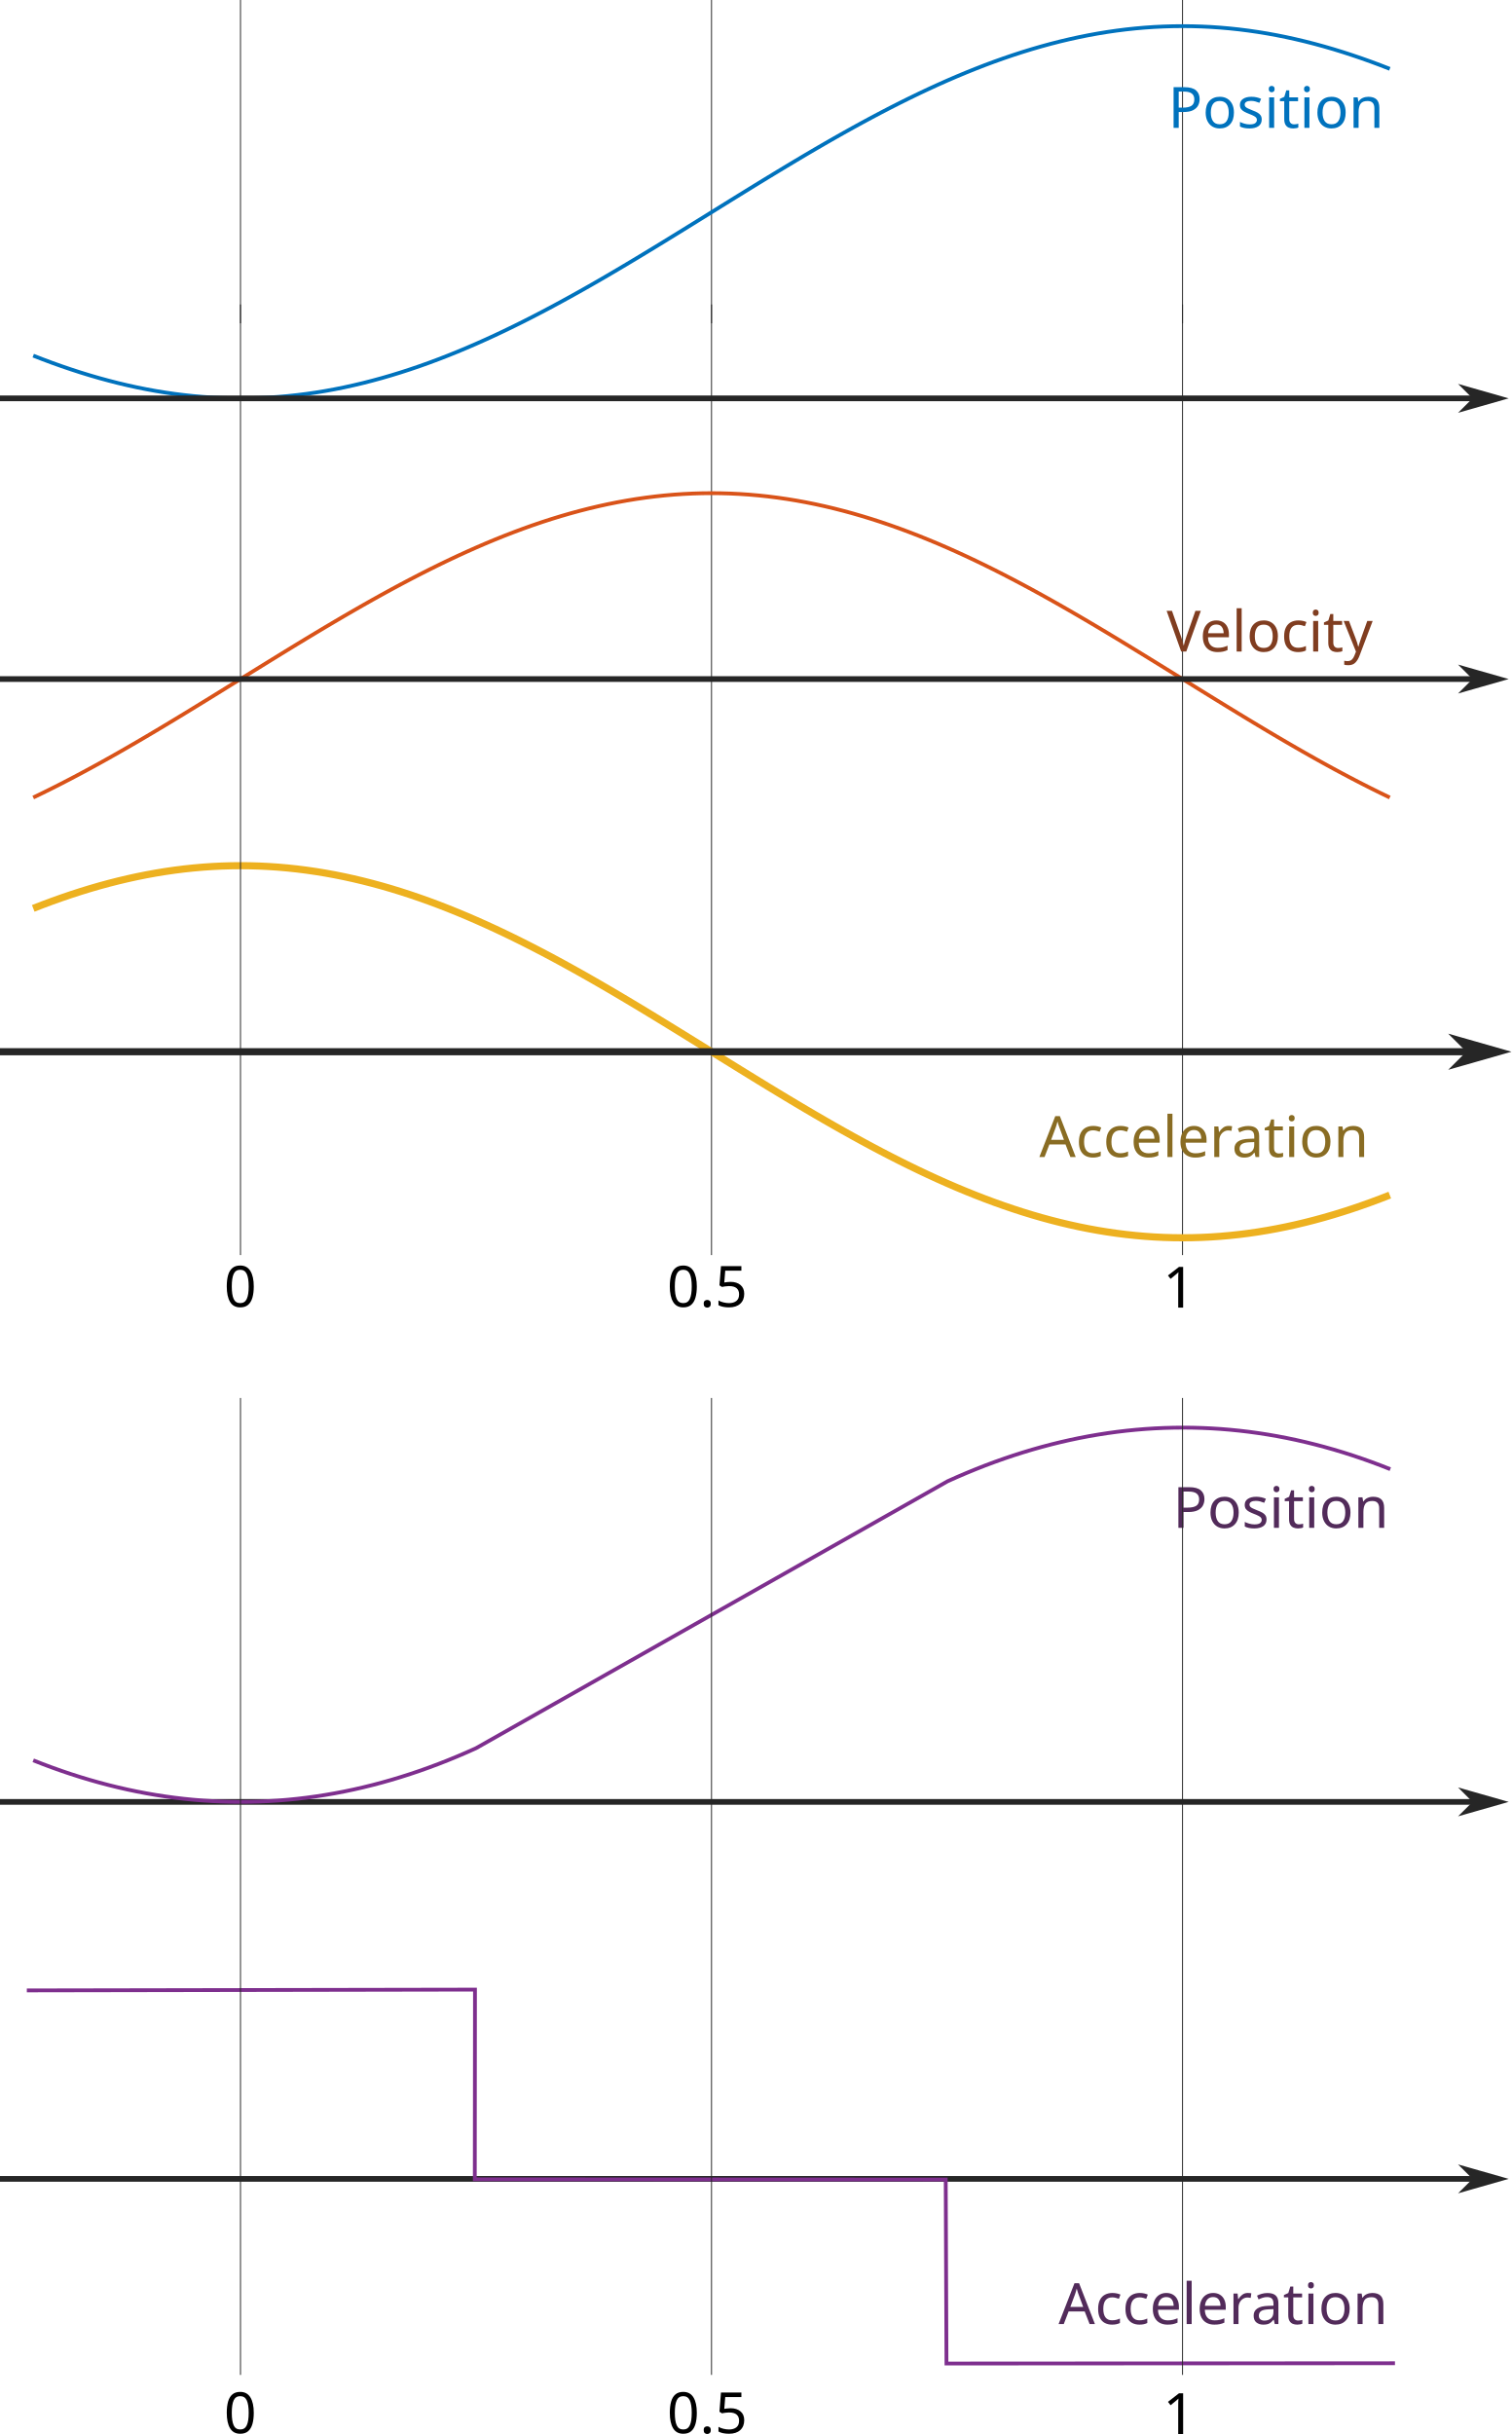
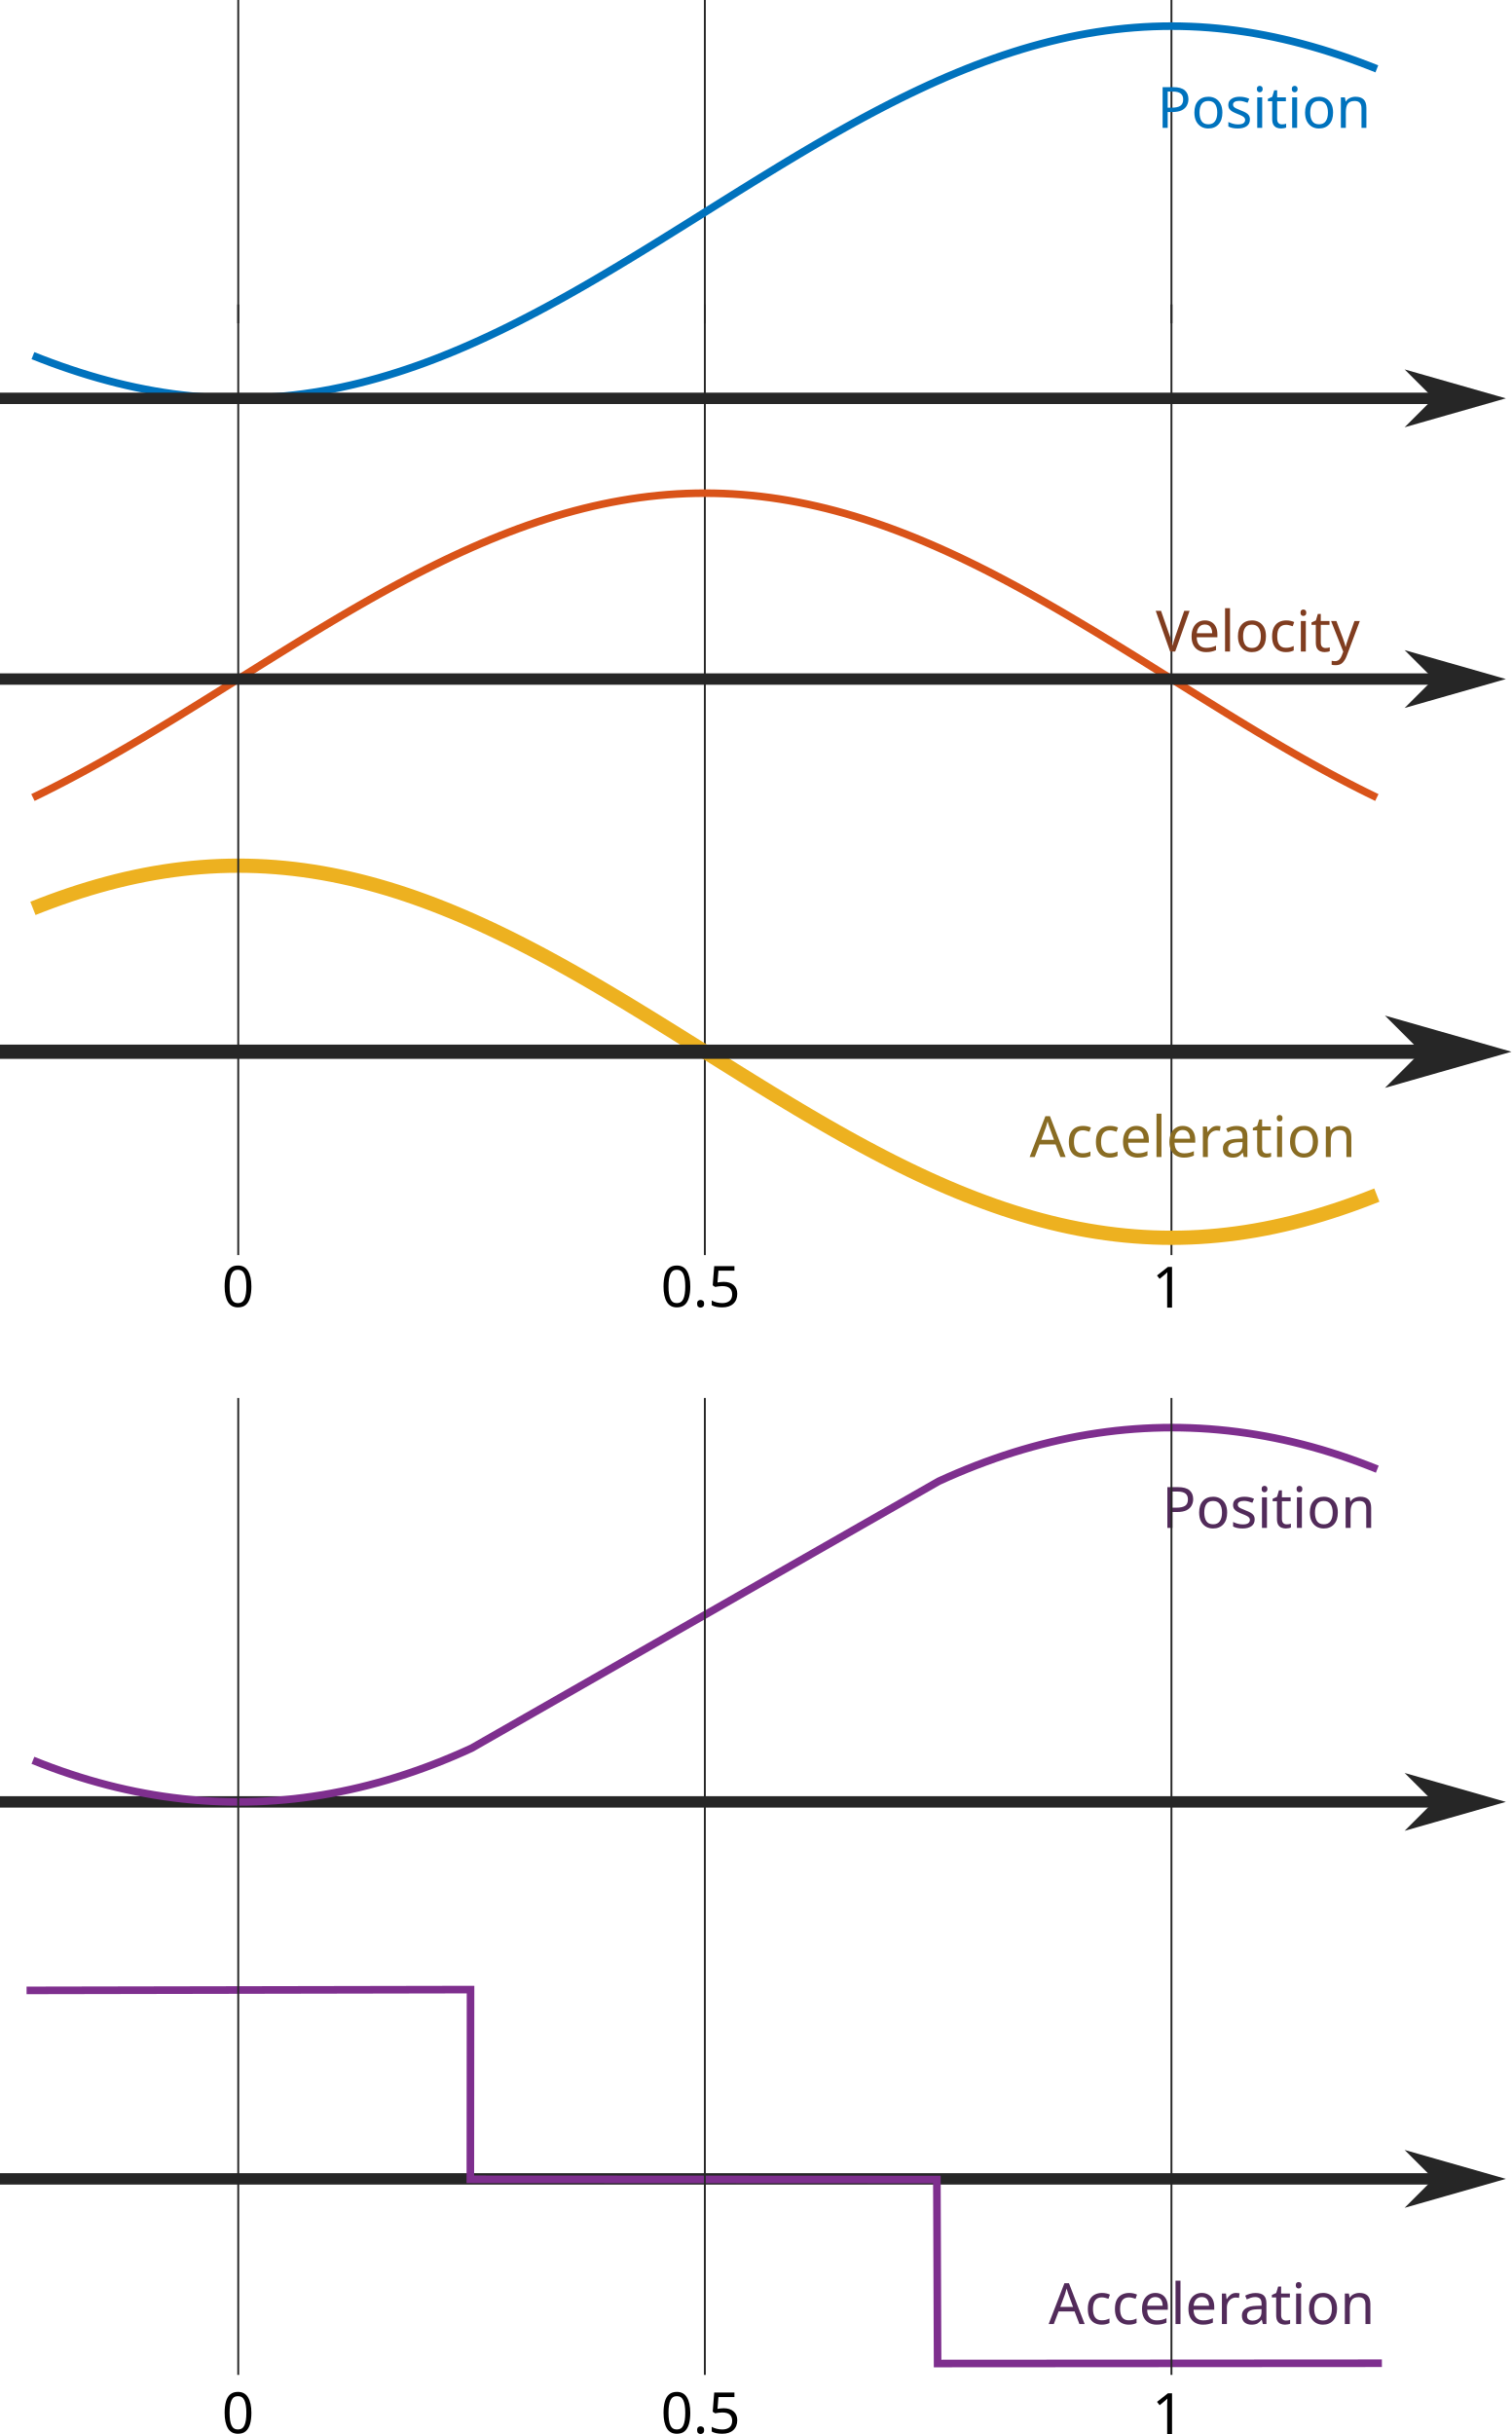
- <svg xmlns="http://www.w3.org/2000/svg" version="1.1" id="svg2" xml:space="preserve" width="1061.151" height="1708.792" viewBox="0 0 1061.151 1708.792">
+ <svg xmlns="http://www.w3.org/2000/svg" version="1.1" id="svg2" xml:space="preserve" width="530.575" height="854.396" viewBox="0 0 530.575 854.396">
  <defs id="defs6">
    <marker style="overflow:visible" id="marker1906" refX="0" refY="0" orient="auto">
      <path transform="matrix(-0.4,0,0,-0.4,-4,0)" style="fill:#262626;fill-opacity:1;fill-rule:evenodd;stroke:#262626;stroke-width:1pt;stroke-opacity:1" d="M 0,0 5,-5 -12.5,0 5,5 Z" id="path1904" />
    </marker>
    <marker style="overflow:visible" id="marker1848" refX="0" refY="0" orient="auto">
      <path transform="matrix(-0.4,0,0,-0.4,-4,0)" style="fill:#262626;fill-opacity:1;fill-rule:evenodd;stroke:#262626;stroke-width:1pt;stroke-opacity:1" d="M 0,0 5,-5 -12.5,0 5,5 Z" id="path1846" />
    </marker>
    <marker style="overflow:visible" id="marker1796" refX="0" refY="0" orient="auto">
      <path transform="matrix(-0.4,0,0,-0.4,-4,0)" style="fill:#262626;fill-opacity:1;fill-rule:evenodd;stroke:#262626;stroke-width:1pt;stroke-opacity:1" d="M 0,0 5,-5 -12.5,0 5,5 Z" id="path1794" />
    </marker>
    <marker style="overflow:visible" id="marker1786" refX="0" refY="0" orient="auto">
      <path transform="matrix(-0.4,0,0,-0.4,-4,0)" style="fill:#262626;fill-opacity:1;fill-rule:evenodd;stroke:#262626;stroke-width:1pt;stroke-opacity:1" d="M 0,0 5,-5 -12.5,0 5,5 Z" id="path1784" />
    </marker>
    <marker orient="auto" refY="0" refX="0" id="Arrow1Mend" style="overflow:visible">
      <path id="path1331" d="M 0,0 5,-5 -12.5,0 5,5 Z" style="fill:#262626;fill-opacity:1;fill-rule:evenodd;stroke:#262626;stroke-width:1pt;stroke-opacity:1" transform="matrix(-0.4,0,0,-0.4,-4,0)" />
    </marker>
    <marker style="overflow:visible" id="marker1690" refX="0" refY="0" orient="auto">
      <path transform="matrix(-0.8,0,0,-0.8,-10,0)" style="fill:#262626;fill-opacity:1;fill-rule:evenodd;stroke:#262626;stroke-width:1pt;stroke-opacity:1" d="M 0,0 5,-5 -12.5,0 5,5 Z" id="path1688" />
    </marker>
    <marker style="overflow:visible" id="marker1656" refX="0" refY="0" orient="auto">
      <path transform="matrix(-0.8,0,0,-0.8,-10,0)" style="fill:#262626;fill-opacity:1;fill-rule:evenodd;stroke:#262626;stroke-width:1pt;stroke-opacity:1" d="M 0,0 5,-5 -12.5,0 5,5 Z" id="path1654" />
    </marker>
    <marker style="overflow:visible" id="marker1628" refX="0" refY="0" orient="auto">
      <path transform="matrix(-0.8,0,0,-0.8,-10,0)" style="fill:#262626;fill-opacity:1;fill-rule:evenodd;stroke:#262626;stroke-width:1pt;stroke-opacity:1" d="M 0,0 5,-5 -12.5,0 5,5 Z" id="path1626" />
    </marker>
    <marker style="overflow:visible" id="marker1606" refX="0" refY="0" orient="auto">
      <path transform="matrix(-0.8,0,0,-0.8,-10,0)" style="fill:#262626;fill-opacity:1;fill-rule:evenodd;stroke:#262626;stroke-width:1pt;stroke-opacity:1" d="M 0,0 5,-5 -12.5,0 5,5 Z" id="path1604" />
    </marker>
  </defs>
-   <g id="g10" transform="matrix(1.333333,0,0,-1.333333,-383.7209,1255.926)">
-     <path id="path26" style="fill:none;stroke:#262626;stroke-width:0.5;stroke-linecap:butt;stroke-linejoin:miter;stroke-miterlimit:10;stroke-dasharray:16, 0;stroke-dashoffset:0;stroke-opacity:1" d="M 662.431,281.092 V 941.944" />
-     <path id="path28" style="fill:none;stroke:#262626;stroke-width:0.5;stroke-linecap:butt;stroke-linejoin:miter;stroke-miterlimit:10;stroke-dasharray:16, 0;stroke-dashoffset:0;stroke-opacity:1" d="M 910.442,281.092 V 941.944" />
-     <path id="path38" style="fill:none;stroke:#262626;stroke-width:0.5;stroke-linecap:butt;stroke-linejoin:miter;stroke-miterlimit:10;stroke-dasharray:none;stroke-opacity:1" d="m 414.419,781.635 v -9.914" />
-     <path id="path42" style="fill:none;stroke:#262626;stroke-width:0.5;stroke-linecap:butt;stroke-linejoin:miter;stroke-miterlimit:10;stroke-dasharray:none;stroke-opacity:1" d="m 662.431,781.635 v -9.914" />
-     <path id="path46" style="fill:none;stroke:#262626;stroke-width:0.5;stroke-linecap:butt;stroke-linejoin:miter;stroke-miterlimit:10;stroke-dasharray:none;stroke-opacity:1" d="m 910.442,781.635 v -9.914" />
-     <path id="path134" style="fill:none;stroke:#0072bd;stroke-width:2;stroke-linecap:butt;stroke-linejoin:miter;stroke-miterlimit:10;stroke-dasharray:none;stroke-opacity:1" d="m 305.294,754.689 4.96,-1.923 4.961,-1.853 4.96,-1.768 4.96,-1.689 4.96,-1.609 4.961,-1.524 4.96,-1.444 4.96,-1.35 4.96,-1.27 4.961,-1.176 4.96,-1.091 4.96,-0.996 4.96,-0.907 4.96,-0.812 4.961,-0.717 4.96,-0.623 4.96,-0.533 4.96,-0.433 4.961,-0.334 4.96,-0.244 4.96,-0.144 4.96,-0.05 4.961,0.05 4.96,0.144 4.96,0.244 4.96,0.334 4.96,0.433 4.961,0.533 4.96,0.623 4.96,0.717 4.96,0.812 4.961,0.907 4.96,0.996 4.96,1.091 4.96,1.176 4.96,1.27 4.961,1.35 4.96,1.444 4.96,1.524 4.96,1.609 4.961,1.689 4.96,1.768 4.96,1.853 4.96,1.923 4.961,1.997 4.96,2.072 4.96,2.142 4.96,2.212 4.961,2.276 4.96,2.341 4.96,2.406 4.96,2.461 4.96,2.52 4.961,2.57 4.96,2.625 4.96,2.675 4.96,2.72 4.961,2.764 4.96,2.804 4.96,2.844 4.96,2.879 4.96,2.914 4.961,2.944 4.96,2.969 4.96,2.994 4.96,3.013 4.961,3.033 4.96,3.048 4.96,3.058 4.96,3.068 4.961,3.078 4.96,3.078 4.96,3.078 4.96,3.073 4.96,3.068 4.961,3.058 4.96,3.048 4.96,3.033 4.96,3.013 4.961,2.994 4.96,2.969 4.96,2.944 4.96,2.914 4.961,2.879 4.96,2.844 4.96,2.804 4.96,2.764 4.96,2.72 4.961,2.675 4.96,2.625 4.96,2.575 4.96,2.515 4.961,2.466 4.96,2.401 4.96,2.341 4.96,2.276 4.961,2.212 4.96,2.142 4.96,2.072 4.96,1.997 4.96,1.928 4.961,1.848 4.96,1.768 4.96,1.689 4.96,1.609 4.961,1.529 4.96,1.44 4.96,1.355 4.96,1.265 4.961,1.175 4.96,1.091 4.96,0.996 4.96,0.907 4.96,0.812 4.961,0.717 4.96,0.628 4.96,0.528 4.96,0.433 4.961,0.339 4.96,0.239 4.96,0.144 4.96,0.05 4.961,-0.05 4.96,-0.144 4.96,-0.239 4.96,-0.339 4.96,-0.433 4.961,-0.528 4.96,-0.628 4.96,-0.717 4.96,-0.812 4.961,-0.907 4.96,-0.996 4.96,-1.091 4.96,-1.175 4.961,-1.265 4.96,-1.355 4.96,-1.44 4.96,-1.529 4.961,-1.609 4.963,-1.689 4.96,-1.768 4.96,-1.848 4.96,-1.928" />
-     <path d="M 287.791,732.199 H 1076.264" style="fill:none;stroke:#262626;stroke-width:3;stroke-linecap:butt;stroke-linejoin:miter;stroke-miterlimit:10;stroke-dasharray:96, 0;stroke-dashoffset:0;stroke-opacity:1;marker-end:url(#marker1848)" id="path1019" />
-     <text xml:space="preserve" style="font-style:normal;font-weight:normal;font-size:30px;line-height:1.25;font-family:sans-serif;letter-spacing:0px;word-spacing:0px;opacity:1;vector-effect:none;fill:#0072bd;fill-opacity:1;stroke:none;stroke-width:2;stroke-linecap:butt;stroke-linejoin:miter;stroke-miterlimit:10;stroke-dasharray:none;stroke-dashoffset:0;stroke-opacity:1" x="902.822" y="-874.613" id="text1081" transform="scale(1,-1)">
-       <tspan id="tspan1079" x="902.822" y="-874.613" style="vector-effect:none;fill:#0072bd;fill-opacity:1;stroke:none;stroke-width:2;stroke-linecap:butt;stroke-linejoin:miter;stroke-miterlimit:10;stroke-dasharray:none;stroke-dashoffset:0;stroke-opacity:1">Position</tspan>
+   <g id="g10" transform="matrix(1.333333,0,0,-1.333333,-649.0086,828.7277)">
+     <path id="path26" style="fill:none;stroke:#262626;stroke-width:0.5;stroke-linecap:butt;stroke-linejoin:miter;stroke-miterlimit:10;stroke-dasharray:16, 0;stroke-dashoffset:0;stroke-opacity:1" d="M 672.321,291.12 V 621.546" />
+     <path id="path28" style="fill:none;stroke:#262626;stroke-width:0.5;stroke-linecap:butt;stroke-linejoin:miter;stroke-miterlimit:10;stroke-dasharray:16, 0;stroke-dashoffset:0;stroke-opacity:1" d="M 795.164,291.12 V 621.546" />
+     <path id="path38" style="fill:none;stroke:#262626;stroke-width:0.5;stroke-linecap:butt;stroke-linejoin:miter;stroke-miterlimit:10;stroke-dasharray:none;stroke-opacity:1" d="m 549.477,541.391 v -4.957" />
+     <path id="path42" style="fill:none;stroke:#262626;stroke-width:0.5;stroke-linecap:butt;stroke-linejoin:miter;stroke-miterlimit:10;stroke-dasharray:none;stroke-opacity:1" d="m 672.321,541.391 v -4.957" />
+     <path id="path46" style="fill:none;stroke:#262626;stroke-width:0.5;stroke-linecap:butt;stroke-linejoin:miter;stroke-miterlimit:10;stroke-dasharray:none;stroke-opacity:1" d="m 795.164,541.391 v -4.957" />
+     <path id="path134" style="fill:none;stroke:#0072bd;stroke-width:2;stroke-linecap:butt;stroke-linejoin:miter;stroke-miterlimit:10;stroke-dasharray:none;stroke-opacity:1" d="m 495.426,527.918 2.457,-0.961 2.457,-0.926 2.457,-0.884 2.457,-0.844 2.457,-0.804 2.457,-0.762 2.457,-0.722 2.457,-0.675 2.457,-0.635 2.457,-0.588 2.457,-0.545 2.457,-0.498 2.457,-0.453 2.457,-0.406 2.457,-0.359 2.457,-0.311 2.457,-0.266 2.457,-0.217 2.457,-0.167 2.457,-0.122 2.457,-0.072 2.457,-0.025 2.457,0.025 2.457,0.072 2.457,0.122 2.457,0.167 2.457,0.217 2.457,0.266 2.457,0.311 2.457,0.359 2.457,0.406 2.457,0.453 2.457,0.498 2.457,0.545 2.457,0.588 2.457,0.635 2.457,0.675 2.457,0.722 2.457,0.762 2.457,0.804 2.457,0.844 2.457,0.884 2.457,0.926 2.457,0.961 2.457,0.999 2.457,1.036 2.457,1.071 2.457,1.106 2.457,1.138 2.457,1.171 2.457,1.203 2.457,1.23 2.457,1.26 2.457,1.285 2.457,1.312 2.457,1.337 2.457,1.36 2.457,1.382 2.457,1.402 2.457,1.422 2.457,1.44 2.457,1.457 2.457,1.472 2.457,1.484 2.457,1.497 2.457,1.507 2.457,1.517 2.457,1.524 2.457,1.529 2.457,1.534 2.457,1.539 2.457,1.539 2.457,1.539 2.457,1.537 2.457,1.534 2.457,1.529 2.457,1.524 2.457,1.517 2.457,1.507 2.457,1.497 2.457,1.484 2.457,1.472 2.457,1.457 2.457,1.439 2.457,1.422 2.457,1.402 2.457,1.382 2.457,1.36 2.457,1.337 2.457,1.312 2.457,1.288 2.457,1.258 2.457,1.233 2.457,1.2 2.457,1.171 2.457,1.138 2.457,1.106 2.457,1.071 2.457,1.036 2.457,0.999 2.457,0.964 2.457,0.924 2.457,0.884 2.457,0.844 2.457,0.804 2.457,0.765 2.457,0.72 2.457,0.677 2.457,0.633 2.457,0.588 2.457,0.545 2.457,0.498 2.457,0.453 2.457,0.406 2.457,0.359 2.457,0.314 2.457,0.264 2.457,0.217 2.457,0.169 2.457,0.12 2.457,0.072 2.457,0.025 2.457,-0.025 2.457,-0.072 2.457,-0.12 2.457,-0.169 2.457,-0.217 2.457,-0.264 2.457,-0.314 2.457,-0.359 2.457,-0.406 2.457,-0.453 2.457,-0.498 2.457,-0.545 2.457,-0.588 2.457,-0.633 2.457,-0.677 2.457,-0.72 2.457,-0.765 2.457,-0.804 2.458,-0.844 2.457,-0.884 2.457,-0.924 2.457,-0.964" />
+     <path d="M 486.756,516.673 H 877.298" style="fill:none;stroke:#262626;stroke-width:3;stroke-linecap:butt;stroke-linejoin:miter;stroke-miterlimit:10;stroke-dasharray:96, 0;stroke-dashoffset:0;stroke-opacity:1;marker-end:url(#marker1848)" id="path1019" />
+     <text xml:space="preserve" style="font-style:normal;font-weight:normal;font-size:14.93px;line-height:1.25;font-family:sans-serif;letter-spacing:0px;word-spacing:0px;opacity:1;vector-effect:none;fill:#0072bd;fill-opacity:1;stroke:none;stroke-width:2;stroke-linecap:butt;stroke-linejoin:miter;stroke-miterlimit:10;stroke-dasharray:none;stroke-dashoffset:0;stroke-opacity:1" x="795.125" y="-585.119" id="text1081" transform="scale(0.9953027,-1.004719)">
+       <tspan id="tspan1079" x="795.125" y="-585.119" style="vector-effect:none;fill:#0072bd;fill-opacity:1;stroke:none;stroke-width:2;stroke-linecap:butt;stroke-linejoin:miter;stroke-miterlimit:10;stroke-dasharray:none;stroke-dashoffset:0;stroke-opacity:1">Position</tspan>
    </text>
-     <path id="path136" style="fill:none;stroke:#d95319;stroke-width:2;stroke-linecap:butt;stroke-linejoin:miter;stroke-miterlimit:10;stroke-dasharray:none;stroke-opacity:1" d="m 305.294,522.019 4.96,2.399 4.961,2.459 4.96,2.515 4.96,2.57 4.96,2.622 4.961,2.67 4.96,2.717 4.96,2.762 4.96,2.801 4.961,2.841 4.96,2.876 4.96,2.909 4.96,2.939 4.96,2.966 4.961,2.99 4.96,3.01 4.96,3.029 4.96,3.043 4.961,3.056 4.96,3.064 4.96,3.072 4.96,3.074 4.961,3.075 4.96,3.07 4.96,3.066 4.96,3.056 4.96,3.043 4.961,3.028 4.96,3.012 4.96,2.99 4.96,2.964 4.961,2.939 4.96,2.909 4.96,2.876 4.96,2.841 4.96,2.803 4.961,2.76 4.96,2.717 4.96,2.671 4.96,2.621 4.961,2.57 4.96,2.516 4.96,2.458 4.96,2.401 4.961,2.337 4.96,2.274 4.96,2.207 4.96,2.141 4.961,2.068 4.96,1.997 4.96,1.922 4.96,1.846 4.96,1.769 4.961,1.688 4.96,1.606 4.96,1.523 4.96,1.439 4.961,1.352 4.96,1.265 4.96,1.177 4.96,1.086 4.96,0.996 4.961,0.904 4.96,0.811 4.96,0.717 4.96,0.624 4.961,0.529 4.96,0.434 4.96,0.337 4.96,0.241 4.961,0.144 4.96,0.049 4.96,-0.049 4.96,-0.144 4.96,-0.241 4.961,-0.337 4.96,-0.434 4.96,-0.529 4.96,-0.624 4.961,-0.717 4.96,-0.811 4.96,-0.904 4.96,-0.996 4.961,-1.086 4.96,-1.177 4.96,-1.265 4.96,-1.352 4.96,-1.439 4.961,-1.523 4.96,-1.606 4.96,-1.688 4.96,-1.769 4.961,-1.846 4.96,-1.922 4.96,-1.997 4.96,-2.068 4.961,-2.141 4.96,-2.207 4.96,-2.274 4.96,-2.337 4.96,-2.401 4.961,-2.458 4.96,-2.516 4.96,-2.57 4.96,-2.621 4.961,-2.671 4.96,-2.717 4.96,-2.76 4.96,-2.803 4.961,-2.841 4.96,-2.876 4.96,-2.909 4.96,-2.939 4.96,-2.964 4.961,-2.99 4.96,-3.012 4.96,-3.028 4.96,-3.043 4.961,-3.056 4.96,-3.066 4.96,-3.07 4.96,-3.075 4.961,-3.074 4.96,-3.072 4.96,-3.064 4.96,-3.056 4.96,-3.043 4.961,-3.029 4.96,-3.01 4.96,-2.99 4.96,-2.966 4.961,-2.939 4.96,-2.909 4.96,-2.876 4.96,-2.841 4.961,-2.801 4.96,-2.762 4.96,-2.717 4.96,-2.67 4.961,-2.622 4.963,-2.57 4.96,-2.515 4.96,-2.459 4.96,-2.399" />
-     <path d="M 287.791,584.399 H 1076.264" style="fill:none;stroke:#262626;stroke-width:3;stroke-linecap:butt;stroke-linejoin:miter;stroke-miterlimit:10;stroke-dasharray:96, 0;stroke-dashoffset:0;stroke-opacity:1;marker-end:url(#marker1796)" id="path1013" />
-     <text transform="scale(1,-1)" id="text1107" y="-598.89" x="902.068" style="font-style:normal;font-weight:normal;font-size:30px;line-height:1.25;font-family:sans-serif;letter-spacing:0px;word-spacing:0px;opacity:1;vector-effect:none;fill:#803d20;fill-opacity:1;stroke:none;stroke-width:2;stroke-linecap:butt;stroke-linejoin:miter;stroke-miterlimit:10;stroke-dasharray:none;stroke-dashoffset:0;stroke-opacity:1" xml:space="preserve">
-       <tspan style="vector-effect:none;fill:#803d20;fill-opacity:1;stroke:none;stroke-width:2;stroke-linecap:butt;stroke-linejoin:miter;stroke-miterlimit:10;stroke-dasharray:none;stroke-dashoffset:0;stroke-opacity:1" y="-598.89" x="902.068" id="tspan1105">Velocity</tspan>
+     <path id="path136" style="fill:none;stroke:#d95319;stroke-width:2;stroke-linecap:butt;stroke-linejoin:miter;stroke-miterlimit:10;stroke-dasharray:none;stroke-opacity:1" d="m 495.426,411.583 2.457,1.199 2.457,1.23 2.457,1.257 2.457,1.285 2.457,1.311 2.457,1.335 2.457,1.359 2.457,1.381 2.457,1.401 2.457,1.42 2.457,1.438 2.457,1.454 2.457,1.469 2.457,1.483 2.457,1.495 2.457,1.505 2.457,1.515 2.457,1.522 2.457,1.528 2.457,1.532 2.457,1.536 2.457,1.537 2.457,1.538 2.457,1.535 2.457,1.533 2.457,1.528 2.457,1.522 2.457,1.514 2.457,1.506 2.457,1.495 2.457,1.482 2.457,1.469 2.457,1.454 2.457,1.438 2.457,1.42 2.457,1.401 2.457,1.38 2.457,1.359 2.457,1.336 2.457,1.31 2.457,1.285 2.457,1.258 2.457,1.229 2.457,1.2 2.457,1.169 2.457,1.137 2.457,1.104 2.457,1.07 2.457,1.034 2.457,0.998 2.457,0.961 2.457,0.923 2.457,0.884 2.457,0.844 2.457,0.803 2.457,0.762 2.457,0.72 2.457,0.676 2.457,0.633 2.457,0.588 2.457,0.543 2.457,0.498 2.457,0.452 2.457,0.405 2.457,0.359 2.457,0.312 2.457,0.264 2.457,0.217 2.457,0.169 2.457,0.12 2.457,0.072 2.457,0.025 2.457,-0.025 2.457,-0.072 2.457,-0.12 2.457,-0.169 2.457,-0.217 2.457,-0.264 2.457,-0.312 2.457,-0.359 2.457,-0.405 2.457,-0.452 2.457,-0.498 2.457,-0.543 2.457,-0.588 2.457,-0.633 2.457,-0.676 2.457,-0.72 2.457,-0.762 2.457,-0.803 2.457,-0.844 2.457,-0.884 2.457,-0.923 2.457,-0.961 2.457,-0.998 2.457,-1.034 2.457,-1.07 2.457,-1.104 2.457,-1.137 2.457,-1.169 2.457,-1.2 2.457,-1.229 2.457,-1.258 2.457,-1.285 2.457,-1.31 2.457,-1.336 2.457,-1.359 2.457,-1.38 2.457,-1.401 2.457,-1.42 2.457,-1.438 2.457,-1.454 2.457,-1.469 2.457,-1.482 2.457,-1.495 2.457,-1.506 2.457,-1.514 2.457,-1.522 2.457,-1.528 2.457,-1.533 2.457,-1.535 2.457,-1.538 2.457,-1.537 2.457,-1.536 2.457,-1.532 2.457,-1.528 2.457,-1.522 2.457,-1.515 2.457,-1.505 2.457,-1.495 2.457,-1.483 2.457,-1.469 2.457,-1.454 2.457,-1.438 2.457,-1.42 2.457,-1.401 2.457,-1.381 2.457,-1.359 2.457,-1.335 2.457,-1.311 2.458,-1.285 2.457,-1.257 2.457,-1.23 2.457,-1.199" />
+     <path d="M 486.756,442.773 H 877.298" style="fill:none;stroke:#262626;stroke-width:3;stroke-linecap:butt;stroke-linejoin:miter;stroke-miterlimit:10;stroke-dasharray:96, 0;stroke-dashoffset:0;stroke-opacity:1;marker-end:url(#marker1796)" id="path1013" />
+     <text transform="scale(0.9953027,-1.004719)" id="text1107" y="-447.905" x="794.75" style="font-style:normal;font-weight:normal;font-size:14.93px;line-height:1.25;font-family:sans-serif;letter-spacing:0px;word-spacing:0px;opacity:1;vector-effect:none;fill:#803d20;fill-opacity:1;stroke:none;stroke-width:2;stroke-linecap:butt;stroke-linejoin:miter;stroke-miterlimit:10;stroke-dasharray:none;stroke-dashoffset:0;stroke-opacity:1" xml:space="preserve">
+       <tspan style="vector-effect:none;fill:#803d20;fill-opacity:1;stroke:none;stroke-width:2;stroke-linecap:butt;stroke-linejoin:miter;stroke-miterlimit:10;stroke-dasharray:none;stroke-dashoffset:0;stroke-opacity:1" y="-447.905" x="794.75" id="tspan1105">Velocity</tspan>
    </text>
-     <path id="path138" style="fill:none;stroke:#edb120;stroke-width:3.75;stroke-linecap:butt;stroke-linejoin:miter;stroke-miterlimit:10;stroke-dasharray:none;stroke-opacity:1" d="m 305.294,463.648 4.96,1.924 4.961,1.848 4.96,1.769 4.96,1.69 4.96,1.608 4.961,1.525 4.96,1.44 4.96,1.354 4.96,1.266 4.961,1.178 4.96,1.088 4.96,0.996 4.96,0.905 4.96,0.812 4.961,0.718 4.96,0.624 4.96,0.529 4.96,0.434 4.961,0.338 4.96,0.242 4.96,0.145 4.96,0.049 4.961,-0.049 4.96,-0.145 4.96,-0.242 4.96,-0.338 4.96,-0.434 4.961,-0.529 4.96,-0.624 4.96,-0.718 4.96,-0.812 4.961,-0.905 4.96,-0.996 4.96,-1.088 4.96,-1.178 4.96,-1.266 4.961,-1.354 4.96,-1.44 4.96,-1.525 4.96,-1.608 4.961,-1.69 4.96,-1.769 4.96,-1.848 4.96,-1.924 4.961,-1.999 4.96,-2.071 4.96,-2.142 4.96,-2.21 4.961,-2.276 4.96,-2.34 4.96,-2.402 4.96,-2.461 4.96,-2.518 4.961,-2.572 4.96,-2.624 4.96,-2.673 4.96,-2.72 4.961,-2.764 4.96,-2.805 4.96,-2.843 4.96,-2.879 4.96,-2.911 4.961,-2.942 4.96,-2.968 4.96,-2.992 4.96,-3.013 4.961,-3.032 4.96,-3.047 4.96,-3.059 4.96,-3.068 4.961,-3.074 4.96,-3.077 4.96,-3.077 4.96,-3.074 4.96,-3.068 4.961,-3.059 4.96,-3.046 4.96,-3.032 4.96,-3.013 4.961,-2.993 4.96,-2.968 4.96,-2.941 4.96,-2.912 4.961,-2.879 4.96,-2.843 4.96,-2.805 4.96,-2.763 4.96,-2.72 4.961,-2.673 4.96,-2.623 4.96,-2.573 4.96,-2.518 4.961,-2.461 4.96,-2.401 4.96,-2.34 4.96,-2.276 4.961,-2.21 4.96,-2.142 4.96,-2.071 4.96,-1.998 4.96,-1.924 4.961,-1.848 4.96,-1.77 4.96,-1.69 4.96,-1.608 4.961,-1.525 4.96,-1.44 4.96,-1.354 4.96,-1.266 4.961,-1.178 4.96,-1.088 4.96,-0.997 4.96,-0.905 4.96,-0.812 4.961,-0.718 4.96,-0.624 4.96,-0.529 4.96,-0.434 4.961,-0.338 4.96,-0.241 4.96,-0.145 4.96,-0.048 4.961,0.048 4.96,0.145 4.96,0.241 4.96,0.338 4.96,0.434 4.961,0.529 4.96,0.624 4.96,0.718 4.96,0.812 4.961,0.905 4.96,0.997 4.96,1.088 4.96,1.178 4.961,1.266 4.96,1.354 4.96,1.44 4.96,1.525 4.961,1.608 4.963,1.69 4.96,1.77 4.96,1.848 4.96,1.924" />
-     <path d="M 287.791,388.167 H 1076.264" style="fill:none;stroke:#262626;stroke-width:3.75;stroke-linecap:butt;stroke-linejoin:miter;stroke-miterlimit:10;stroke-dasharray:none;stroke-dashoffset:0;stroke-opacity:1;marker-end:url(#marker1786)" id="path1029" />
-     <text xml:space="preserve" style="font-style:normal;font-weight:normal;font-size:30px;line-height:1.25;font-family:sans-serif;letter-spacing:0px;word-spacing:0px;opacity:1;vector-effect:none;fill:#896c23;fill-opacity:1;stroke:none;stroke-width:2;stroke-linecap:butt;stroke-linejoin:miter;stroke-miterlimit:10;stroke-dasharray:none;stroke-dashoffset:0;stroke-opacity:1" x="835.055" y="-332.734" id="text1113" transform="scale(1,-1)">
-       <tspan id="tspan1111" x="835.055" y="-332.734" style="vector-effect:none;fill:#896c23;fill-opacity:1;stroke:none;stroke-width:2;stroke-linecap:butt;stroke-linejoin:miter;stroke-miterlimit:10;stroke-dasharray:none;stroke-dashoffset:0;stroke-opacity:1">Acceleration</tspan>
+     <path id="path138" style="fill:none;stroke:#edb120;stroke-width:3.75;stroke-linecap:butt;stroke-linejoin:miter;stroke-miterlimit:10;stroke-dasharray:none;stroke-opacity:1" d="m 495.426,382.398 2.457,0.962 2.457,0.924 2.457,0.885 2.457,0.845 2.457,0.804 2.457,0.762 2.457,0.72 2.457,0.677 2.457,0.633 2.457,0.589 2.457,0.544 2.457,0.498 2.457,0.453 2.457,0.406 2.457,0.359 2.457,0.312 2.457,0.265 2.457,0.217 2.457,0.169 2.457,0.121 2.457,0.072 2.457,0.024 2.457,-0.024 2.457,-0.072 2.457,-0.121 2.457,-0.169 2.457,-0.217 2.457,-0.265 2.457,-0.312 2.457,-0.359 2.457,-0.406 2.457,-0.453 2.457,-0.498 2.457,-0.544 2.457,-0.589 2.457,-0.633 2.457,-0.677 2.457,-0.72 2.457,-0.762 2.457,-0.804 2.457,-0.845 2.457,-0.885 2.457,-0.924 2.457,-0.962 2.457,-0.999 2.457,-1.036 2.457,-1.071 2.457,-1.105 2.457,-1.138 2.457,-1.17 2.457,-1.201 2.457,-1.23 2.457,-1.259 2.457,-1.286 2.457,-1.312 2.457,-1.336 2.457,-1.36 2.457,-1.382 2.457,-1.402 2.457,-1.422 2.457,-1.439 2.457,-1.456 2.457,-1.471 2.457,-1.484 2.457,-1.496 2.457,-1.507 2.457,-1.516 2.457,-1.523 2.457,-1.529 2.457,-1.534 2.457,-1.537 2.457,-1.539 2.457,-1.539 2.457,-1.537 2.457,-1.534 2.457,-1.529 2.457,-1.523 2.457,-1.516 2.457,-1.507 2.457,-1.496 2.457,-1.484 2.457,-1.471 2.457,-1.456 2.457,-1.439 2.457,-1.421 2.457,-1.403 2.457,-1.382 2.457,-1.36 2.457,-1.337 2.457,-1.312 2.457,-1.286 2.457,-1.259 2.457,-1.231 2.457,-1.201 2.457,-1.17 2.457,-1.138 2.457,-1.105 2.457,-1.071 2.457,-1.036 2.457,-0.999 2.457,-0.962 2.457,-0.924 2.457,-0.885 2.457,-0.845 2.457,-0.804 2.457,-0.762 2.457,-0.72 2.457,-0.677 2.457,-0.633 2.457,-0.589 2.457,-0.544 2.457,-0.498 2.457,-0.453 2.457,-0.406 2.457,-0.359 2.457,-0.312 2.457,-0.265 2.457,-0.217 2.457,-0.169 2.457,-0.121 2.457,-0.072 2.457,-0.024 2.457,0.024 2.457,0.072 2.457,0.121 2.457,0.169 2.457,0.217 2.457,0.265 2.457,0.312 2.457,0.359 2.457,0.406 2.457,0.453 2.457,0.498 2.457,0.544 2.457,0.589 2.457,0.633 2.457,0.677 2.457,0.72 2.457,0.762 2.457,0.804 2.458,0.845 2.457,0.885 2.457,0.924 2.457,0.962" />
+     <path d="M 486.756,344.657 H 877.298" style="fill:none;stroke:#262626;stroke-width:3.75;stroke-linecap:butt;stroke-linejoin:miter;stroke-miterlimit:10;stroke-dasharray:none;stroke-dashoffset:0;stroke-opacity:1;marker-end:url(#marker1786)" id="path1029" />
+     <text xml:space="preserve" style="font-style:normal;font-weight:normal;font-size:14.93px;line-height:1.25;font-family:sans-serif;letter-spacing:0px;word-spacing:0px;opacity:1;vector-effect:none;fill:#896c23;fill-opacity:1;stroke:none;stroke-width:2;stroke-linecap:butt;stroke-linejoin:miter;stroke-miterlimit:10;stroke-dasharray:none;stroke-dashoffset:0;stroke-opacity:1" x="761.401" y="-315.452" id="text1113" transform="scale(0.9953027,-1.004719)">
+       <tspan id="tspan1111" x="761.401" y="-315.452" style="vector-effect:none;fill:#896c23;fill-opacity:1;stroke:none;stroke-width:2;stroke-linecap:butt;stroke-linejoin:miter;stroke-miterlimit:10;stroke-dasharray:none;stroke-dashoffset:0;stroke-opacity:1">Acceleration</tspan>
    </text>
-     <path id="path62" style="fill:none;stroke:#262626;stroke-width:3;stroke-linecap:butt;stroke-linejoin:miter;stroke-miterlimit:10;stroke-dasharray:96, 0;stroke-dashoffset:0;stroke-opacity:1;marker-end:url(#Arrow1Mend)" d="M 287.791,-6.821 H 1076.264" />
-     <path id="path1011" style="fill:none;stroke:#7e2f8e;stroke-width:2;stroke-linecap:butt;stroke-linejoin:miter;stroke-miterlimit:10;stroke-dasharray:none;stroke-opacity:1" d="m 305.294,15.069 4.96,-1.945 4.961,-1.854 4.96,-1.763 4.96,-1.675 4.96,-1.582 4.961,-1.493 4.96,-1.402 4.96,-1.311 4.96,-1.221 4.961,-1.132 4.96,-1.039 4.96,-0.95 4.96,-0.859 4.96,-0.769 4.961,-0.678 4.96,-0.589 4.96,-0.496 4.96,-0.408 4.961,-0.317 4.96,-0.226 4.96,-0.135 4.96,-0.047 4.961,0.047 4.96,0.135 4.96,0.226 4.96,0.317 4.96,0.408 4.961,0.496 4.96,0.589 4.96,0.678 4.96,0.769 4.961,0.859 4.96,0.95 4.96,1.039 4.96,1.132 4.96,1.221 4.961,1.311 4.96,1.402 4.96,1.493 4.96,1.582 4.961,1.675 4.96,1.763 4.96,1.854 4.96,1.945 4.961,2.036 4.96,2.124 4.96,2.217 248.277,140.544 4.96,2.217 4.96,2.124 4.961,2.036 4.96,1.945 4.96,1.854 4.96,1.763 4.961,1.675 4.96,1.582 4.96,1.493 4.96,1.402 4.961,1.311 4.96,1.22 4.96,1.132 4.96,1.039 4.96,0.95 4.961,0.859 4.96,0.769 4.96,0.678 4.96,0.589 4.961,0.496 4.96,0.408 4.96,0.317 4.96,0.226 4.96,0.135 4.961,0.047 4.96,-0.047 4.96,-0.135 4.96,-0.226 4.961,-0.317 4.96,-0.408 4.96,-0.496 4.96,-0.589 4.961,-0.678 4.96,-0.769 4.96,-0.859 4.96,-0.95 4.96,-1.039 4.961,-1.132 4.96,-1.22 4.96,-1.311 4.96,-1.402 4.961,-1.493 4.96,-1.582 4.96,-1.675 4.96,-1.763 4.961,-1.854 4.96,-1.945" />
-     <text transform="scale(1,-1)" id="text1125" y="-137.466" x="905.351" style="font-style:normal;font-weight:normal;font-size:30px;line-height:1.25;font-family:sans-serif;letter-spacing:0px;word-spacing:0px;opacity:1;vector-effect:none;fill:#522b5a;fill-opacity:1;stroke:none;stroke-width:2;stroke-linecap:butt;stroke-linejoin:miter;stroke-miterlimit:10;stroke-dasharray:none;stroke-dashoffset:0;stroke-opacity:1" xml:space="preserve">
-       <tspan style="vector-effect:none;fill:#522b5a;fill-opacity:1;stroke:none;stroke-width:2;stroke-linecap:butt;stroke-linejoin:miter;stroke-miterlimit:10;stroke-dasharray:none;stroke-dashoffset:0;stroke-opacity:1" y="-137.466" x="905.351" id="tspan1123">Position</tspan>
+     <path id="path62" style="fill:none;stroke:#262626;stroke-width:3;stroke-linecap:butt;stroke-linejoin:miter;stroke-miterlimit:10;stroke-dasharray:96, 0;stroke-dashoffset:0;stroke-opacity:1;marker-end:url(#Arrow1Mend)" d="M 486.756,147.163 H 877.298" />
+     <path id="path1011" style="fill:none;stroke:#7e2f8e;stroke-width:2;stroke-linecap:butt;stroke-linejoin:miter;stroke-miterlimit:10;stroke-dasharray:none;stroke-opacity:1" d="m 495.426,158.108 2.457,-0.972 2.457,-0.927 2.457,-0.882 2.457,-0.837 2.457,-0.791 2.457,-0.747 2.457,-0.701 2.457,-0.656 2.457,-0.61 2.457,-0.566 2.457,-0.519 2.457,-0.475 2.457,-0.43 2.457,-0.384 2.457,-0.339 2.457,-0.295 2.457,-0.248 2.457,-0.204 2.457,-0.158 2.457,-0.113 2.457,-0.068 2.457,-0.023 2.457,0.023 2.457,0.068 2.457,0.113 2.457,0.158 2.457,0.204 2.457,0.248 2.457,0.295 2.457,0.339 2.457,0.384 2.457,0.43 2.457,0.475 2.457,0.519 2.457,0.566 2.457,0.61 2.457,0.656 2.457,0.701 2.457,0.747 2.457,0.791 2.457,0.837 2.457,0.882 2.457,0.927 2.457,0.972 2.457,1.018 2.457,1.062 2.457,1.109 122.975,70.272 2.457,1.109 2.457,1.062 2.457,1.018 2.457,0.972 2.457,0.927 2.457,0.882 2.457,0.837 2.457,0.791 2.457,0.746 2.457,0.701 2.457,0.656 2.457,0.61 2.457,0.566 2.457,0.519 2.457,0.475 2.457,0.43 2.457,0.384 2.457,0.339 2.457,0.295 2.457,0.248 2.457,0.204 2.457,0.158 2.457,0.113 2.457,0.068 2.457,0.024 2.457,-0.024 2.457,-0.068 2.457,-0.113 2.457,-0.158 2.457,-0.204 2.457,-0.248 2.457,-0.295 2.457,-0.339 2.457,-0.384 2.457,-0.43 2.457,-0.475 2.457,-0.519 2.457,-0.566 2.457,-0.61 2.457,-0.656 2.457,-0.701 2.457,-0.746 2.457,-0.791 2.457,-0.837 2.457,-0.882 2.457,-0.927 2.457,-0.972" />
+     <text transform="scale(0.9953027,-1.004719)" id="text1125" y="-218.276" x="796.383" style="font-style:normal;font-weight:normal;font-size:14.93px;line-height:1.25;font-family:sans-serif;letter-spacing:0px;word-spacing:0px;opacity:1;vector-effect:none;fill:#522b5a;fill-opacity:1;stroke:none;stroke-width:2;stroke-linecap:butt;stroke-linejoin:miter;stroke-miterlimit:10;stroke-dasharray:none;stroke-dashoffset:0;stroke-opacity:1" xml:space="preserve">
+       <tspan style="vector-effect:none;fill:#522b5a;fill-opacity:1;stroke:none;stroke-width:2;stroke-linecap:butt;stroke-linejoin:miter;stroke-miterlimit:10;stroke-dasharray:none;stroke-dashoffset:0;stroke-opacity:1" y="-218.276" x="796.383" id="tspan1123">Position</tspan>
    </text>
-     <text transform="scale(1,-1)" id="text1129" y="281.766" x="845.17" style="font-style:normal;font-weight:normal;font-size:30px;line-height:1.25;font-family:sans-serif;letter-spacing:0px;word-spacing:0px;opacity:1;vector-effect:none;fill:#522b5a;fill-opacity:1;stroke:none;stroke-width:2;stroke-linecap:butt;stroke-linejoin:miter;stroke-miterlimit:10;stroke-dasharray:none;stroke-dashoffset:0;stroke-opacity:1" xml:space="preserve">
-       <tspan style="vector-effect:none;fill:#522b5a;fill-opacity:1;stroke:none;stroke-width:2;stroke-linecap:butt;stroke-linejoin:miter;stroke-miterlimit:10;stroke-dasharray:none;stroke-dashoffset:0;stroke-opacity:1" y="281.766" x="845.17" id="tspan1127">Acceleration</tspan>
+     <text transform="scale(0.9953027,-1.004719)" id="text1129" y="-9.645" x="766.434" style="font-style:normal;font-weight:normal;font-size:14.93px;line-height:1.25;font-family:sans-serif;letter-spacing:0px;word-spacing:0px;opacity:1;vector-effect:none;fill:#522b5a;fill-opacity:1;stroke:none;stroke-width:2;stroke-linecap:butt;stroke-linejoin:miter;stroke-miterlimit:10;stroke-dasharray:none;stroke-dashoffset:0;stroke-opacity:1" xml:space="preserve">
+       <tspan style="vector-effect:none;fill:#522b5a;fill-opacity:1;stroke:none;stroke-width:2;stroke-linecap:butt;stroke-linejoin:miter;stroke-miterlimit:10;stroke-dasharray:none;stroke-dashoffset:0;stroke-opacity:1" y="-9.645" x="766.434" id="tspan1127">Acceleration</tspan>
    </text>
-     <path d="M 287.791,-205.319 H 1076.264" style="fill:none;stroke:#262626;stroke-width:3;stroke-linecap:butt;stroke-linejoin:miter;stroke-miterlimit:10;stroke-dasharray:96, 0;stroke-dashoffset:0;stroke-opacity:1;marker-end:url(#marker1906)" id="path1069" />
-     <path d="m 301.919,-106.077 235.971,0.42 -0.098,-99.883 247.961,-0.121 0.389,-96.873 236.154,0.147" style="fill:none;stroke:#7e2f8e;stroke-width:2;stroke-linecap:butt;stroke-linejoin:miter;stroke-miterlimit:10;stroke-dasharray:none;stroke-opacity:1" id="path1046" />
-     <path d="M 414.419,281.092 V 941.944" style="fill:none;stroke:#262626;stroke-width:0.5;stroke-linecap:butt;stroke-linejoin:miter;stroke-miterlimit:10;stroke-dasharray:16, 0;stroke-dashoffset:0;stroke-opacity:1" id="path1181" />
-     <path d="M 662.431,-308.53 V 205.855" style="fill:none;stroke:#262626;stroke-width:0.5;stroke-linecap:butt;stroke-linejoin:miter;stroke-miterlimit:10;stroke-dasharray:16, 0;stroke-dashoffset:0;stroke-opacity:1" id="path1183" />
-     <path d="M 910.442,-308.53 V 205.855" style="fill:none;stroke:#262626;stroke-width:0.5;stroke-linecap:butt;stroke-linejoin:miter;stroke-miterlimit:10;stroke-dasharray:16, 0;stroke-dashoffset:0;stroke-opacity:1" id="path1185" />
-     <path id="path1187" style="fill:none;stroke:#262626;stroke-width:0.5;stroke-linecap:butt;stroke-linejoin:miter;stroke-miterlimit:10;stroke-dasharray:16, 0;stroke-dashoffset:0;stroke-opacity:1" d="M 414.419,-308.53 V 205.855" />
-     <g id="g2000" transform="translate(0,18.96604)">
-       <text transform="scale(1,-1)" id="text1976" y="-234.888" x="405.721" style="font-style:normal;font-weight:normal;font-size:30px;line-height:1.25;font-family:sans-serif;letter-spacing:0px;word-spacing:0px;fill:#000000;fill-opacity:1;stroke:none;stroke-width:0.75" xml:space="preserve">
-         <tspan style="stroke-width:0.75" y="-234.888" x="405.721" id="tspan1974">0</tspan>
+     <path d="M 486.756,47.914 H 877.298" style="fill:none;stroke:#262626;stroke-width:3;stroke-linecap:butt;stroke-linejoin:miter;stroke-miterlimit:10;stroke-dasharray:96, 0;stroke-dashoffset:0;stroke-opacity:1;marker-end:url(#marker1906)" id="path1069" />
+     <path d="m 493.754,97.535 116.88,0.21 -0.048,-49.942 122.818,-0.061 0.193,-48.437 116.97,0.073" style="fill:none;stroke:#7e2f8e;stroke-width:2;stroke-linecap:butt;stroke-linejoin:miter;stroke-miterlimit:10;stroke-dasharray:none;stroke-opacity:1" id="path1046" />
+     <path d="M 549.477,291.12 V 621.546" style="fill:none;stroke:#262626;stroke-width:0.5;stroke-linecap:butt;stroke-linejoin:miter;stroke-miterlimit:10;stroke-dasharray:16, 0;stroke-dashoffset:0;stroke-opacity:1" id="path1181" />
+     <path d="M 672.321,-3.691 V 253.501" style="fill:none;stroke:#262626;stroke-width:0.5;stroke-linecap:butt;stroke-linejoin:miter;stroke-miterlimit:10;stroke-dasharray:16, 0;stroke-dashoffset:0;stroke-opacity:1" id="path1183" />
+     <path d="M 795.164,-3.691 V 253.501" style="fill:none;stroke:#262626;stroke-width:0.5;stroke-linecap:butt;stroke-linejoin:miter;stroke-miterlimit:10;stroke-dasharray:16, 0;stroke-dashoffset:0;stroke-opacity:1" id="path1185" />
+     <path id="path1187" style="fill:none;stroke:#262626;stroke-width:0.5;stroke-linecap:butt;stroke-linejoin:miter;stroke-miterlimit:10;stroke-dasharray:16, 0;stroke-dashoffset:0;stroke-opacity:1" d="M 549.477,-3.691 V 253.501" />
+     <g id="g2000" transform="matrix(0.4953137,0,0,0.5,344.2098,160.0566)" style="stroke-width:2.009">
+       <text transform="scale(1,-1)" id="text1976" y="-234.888" x="405.721" style="font-style:normal;font-weight:normal;font-size:30px;line-height:1.25;font-family:sans-serif;letter-spacing:0px;word-spacing:0px;fill:#000000;fill-opacity:1;stroke:none;stroke-width:1.507" xml:space="preserve">
+         <tspan style="stroke-width:1.507" y="-234.888" x="405.721" id="tspan1974">0</tspan>
      </text>
-       <text xml:space="preserve" style="font-style:normal;font-weight:normal;font-size:30px;line-height:1.25;font-family:sans-serif;letter-spacing:0px;word-spacing:0px;fill:#000000;fill-opacity:1;stroke:none;stroke-width:0.75" x="639.004" y="-234.888" id="text1980" transform="scale(1,-1)">
-         <tspan id="tspan1982" x="639.004" y="-234.888" style="stroke-width:0.75">0.5</tspan>
+       <text xml:space="preserve" style="font-style:normal;font-weight:normal;font-size:30px;line-height:1.25;font-family:sans-serif;letter-spacing:0px;word-spacing:0px;fill:#000000;fill-opacity:1;stroke:none;stroke-width:1.507" x="639.004" y="-234.888" id="text1980" transform="scale(1,-1)">
+         <tspan id="tspan1982" x="639.004" y="-234.888" style="stroke-width:1.507">0.5</tspan>
      </text>
-       <text transform="scale(1,-1)" id="text1988" y="-234.464" x="900.103" style="font-style:normal;font-weight:normal;font-size:30px;line-height:1.25;font-family:sans-serif;letter-spacing:0px;word-spacing:0px;fill:#000000;fill-opacity:1;stroke:none;stroke-width:0.75" xml:space="preserve">
-         <tspan id="tspan1990" style="stroke-width:0.75" y="-234.464" x="900.103">1</tspan>
+       <text transform="scale(1,-1)" id="text1988" y="-234.464" x="900.103" style="font-style:normal;font-weight:normal;font-size:30px;line-height:1.25;font-family:sans-serif;letter-spacing:0px;word-spacing:0px;fill:#000000;fill-opacity:1;stroke:none;stroke-width:1.507" xml:space="preserve">
+         <tspan id="tspan1990" style="stroke-width:1.507" y="-234.464" x="900.103">1</tspan>
      </text>
    </g>
-     <g transform="translate(0,-574.1134)" id="g2014">
-       <text xml:space="preserve" style="font-style:normal;font-weight:normal;font-size:30px;line-height:1.25;font-family:sans-serif;letter-spacing:0px;word-spacing:0px;fill:#000000;fill-opacity:1;stroke:none;stroke-width:0.75" x="405.721" y="-234.888" id="text2004" transform="scale(1,-1)">
-         <tspan id="tspan2002" x="405.721" y="-234.888" style="stroke-width:0.75">0</tspan>
+     <g transform="matrix(0.4953137,0,0,0.5,344.2098,-136.4831)" id="g2014" style="stroke-width:2.009">
+       <text xml:space="preserve" style="font-style:normal;font-weight:normal;font-size:30px;line-height:1.25;font-family:sans-serif;letter-spacing:0px;word-spacing:0px;fill:#000000;fill-opacity:1;stroke:none;stroke-width:1.507" x="405.721" y="-234.888" id="text2004" transform="scale(1,-1)">
+         <tspan id="tspan2002" x="405.721" y="-234.888" style="stroke-width:1.507">0</tspan>
      </text>
-       <text transform="scale(1,-1)" id="text2008" y="-234.888" x="639.004" style="font-style:normal;font-weight:normal;font-size:30px;line-height:1.25;font-family:sans-serif;letter-spacing:0px;word-spacing:0px;fill:#000000;fill-opacity:1;stroke:none;stroke-width:0.75" xml:space="preserve">
-         <tspan style="stroke-width:0.75" y="-234.888" x="639.004" id="tspan2006">0.5</tspan>
+       <text transform="scale(1,-1)" id="text2008" y="-234.888" x="639.004" style="font-style:normal;font-weight:normal;font-size:30px;line-height:1.25;font-family:sans-serif;letter-spacing:0px;word-spacing:0px;fill:#000000;fill-opacity:1;stroke:none;stroke-width:1.507" xml:space="preserve">
+         <tspan style="stroke-width:1.507" y="-234.888" x="639.004" id="tspan2006">0.5</tspan>
      </text>
-       <text xml:space="preserve" style="font-style:normal;font-weight:normal;font-size:30px;line-height:1.25;font-family:sans-serif;letter-spacing:0px;word-spacing:0px;fill:#000000;fill-opacity:1;stroke:none;stroke-width:0.75" x="900.103" y="-234.464" id="text2012" transform="scale(1,-1)">
-         <tspan x="900.103" y="-234.464" style="stroke-width:0.75" id="tspan2010">1</tspan>
+       <text xml:space="preserve" style="font-style:normal;font-weight:normal;font-size:30px;line-height:1.25;font-family:sans-serif;letter-spacing:0px;word-spacing:0px;fill:#000000;fill-opacity:1;stroke:none;stroke-width:1.507" x="900.103" y="-234.464" id="text2012" transform="scale(1,-1)">
+         <tspan x="900.103" y="-234.464" style="stroke-width:1.507" id="tspan2010">1</tspan>
      </text>
    </g>
  </g>
</svg>
